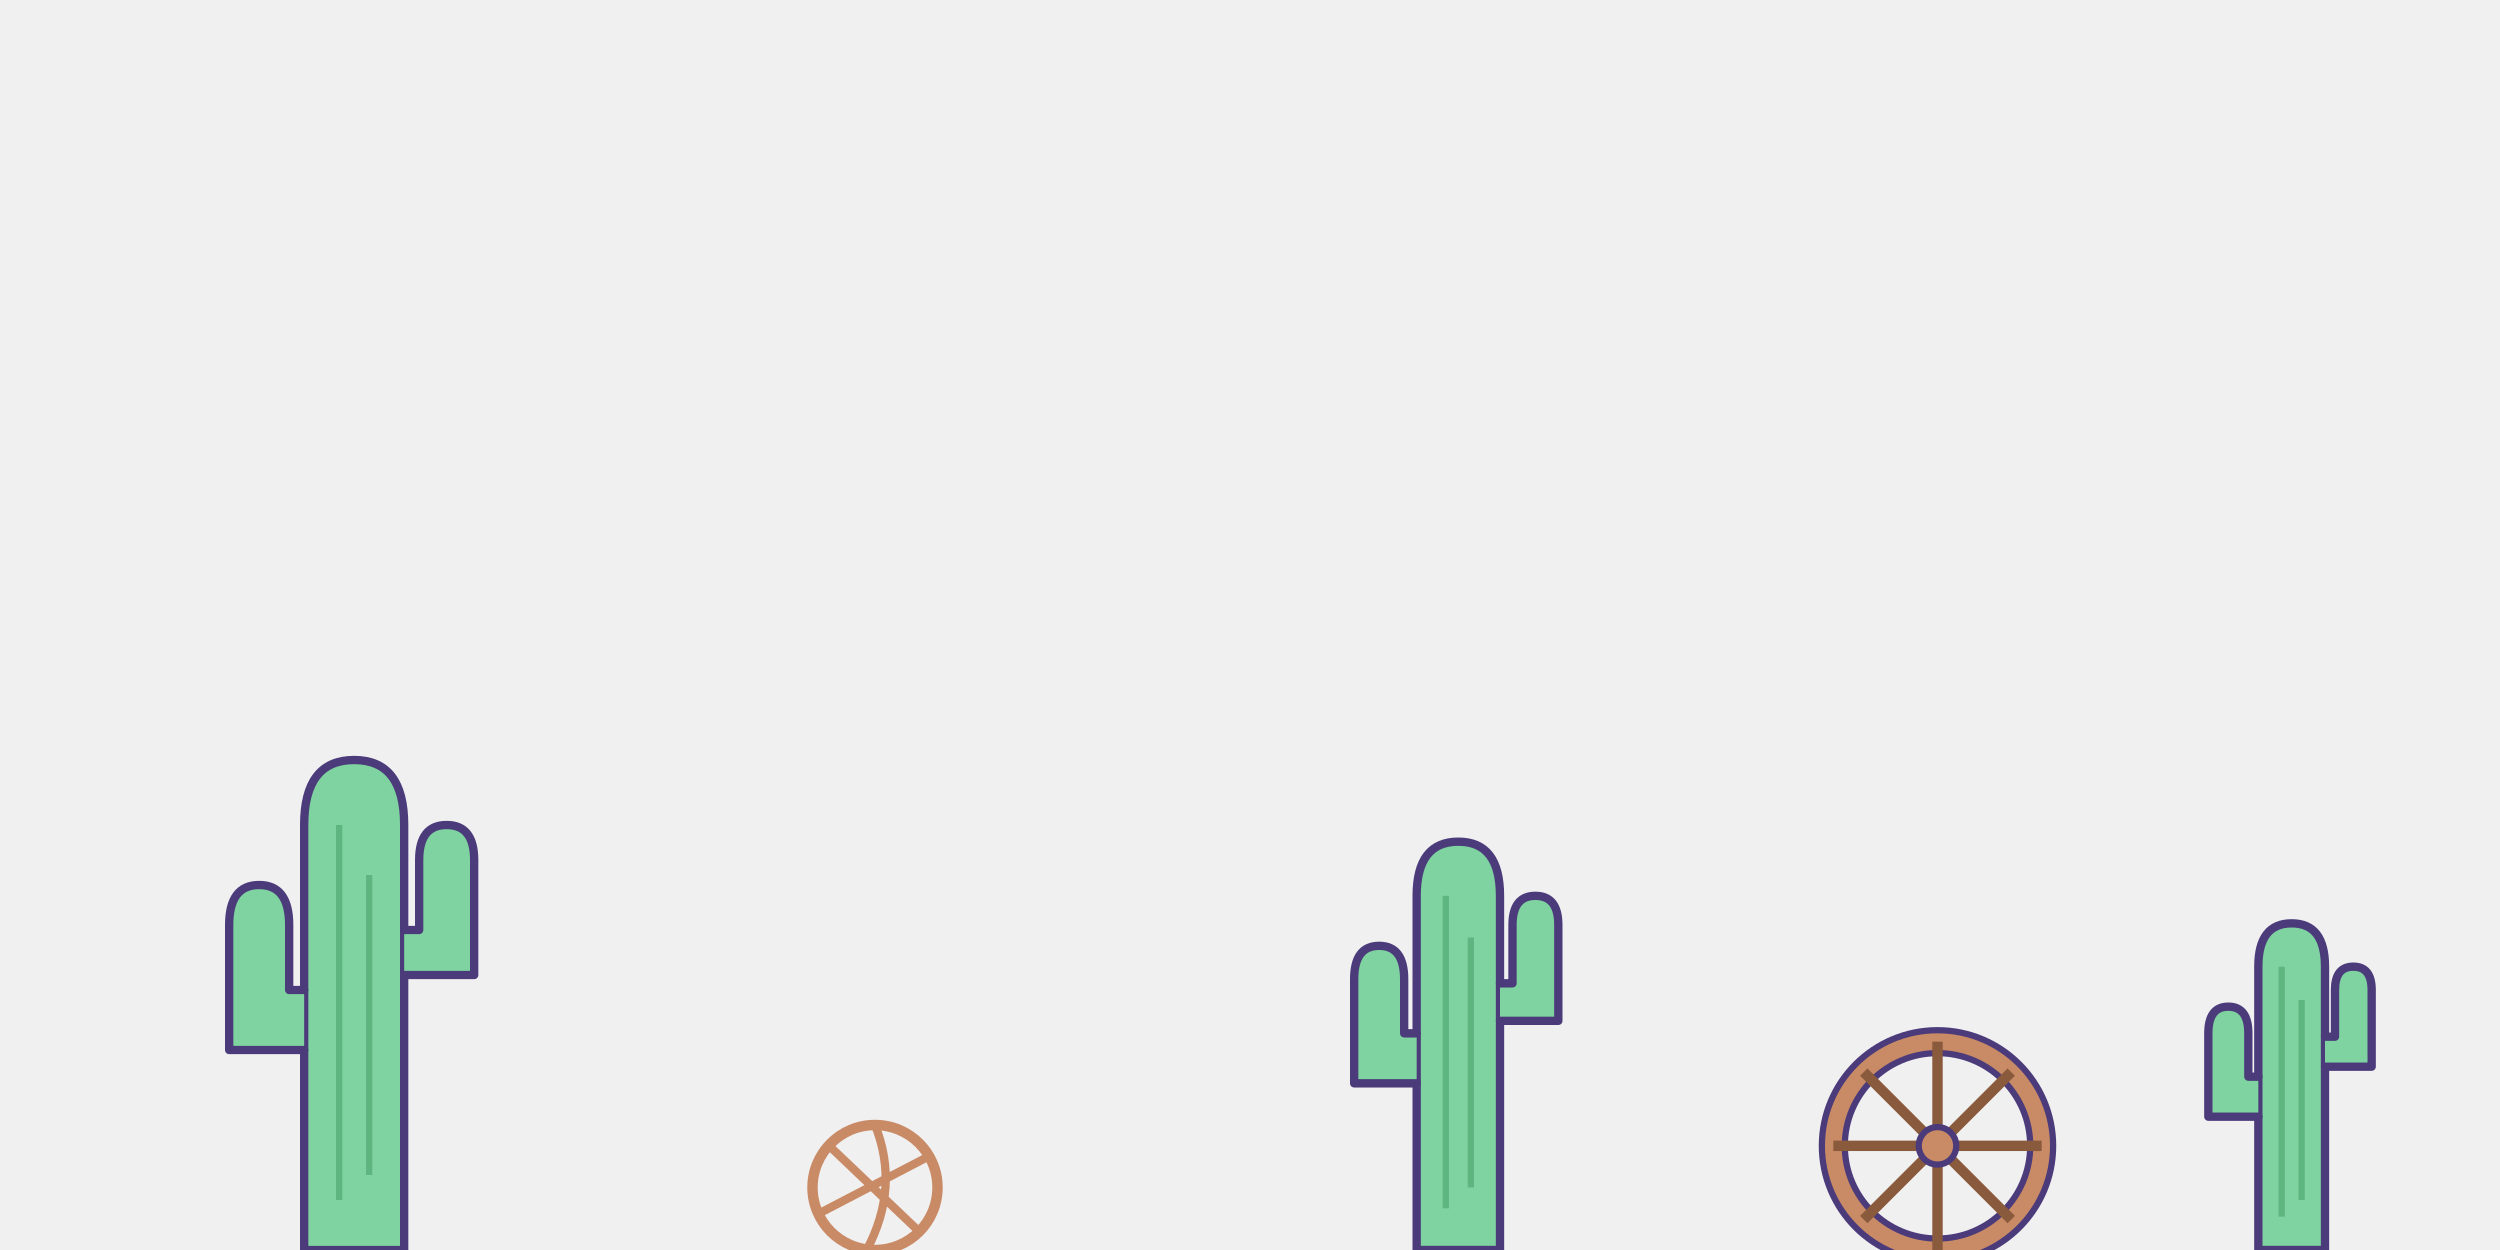
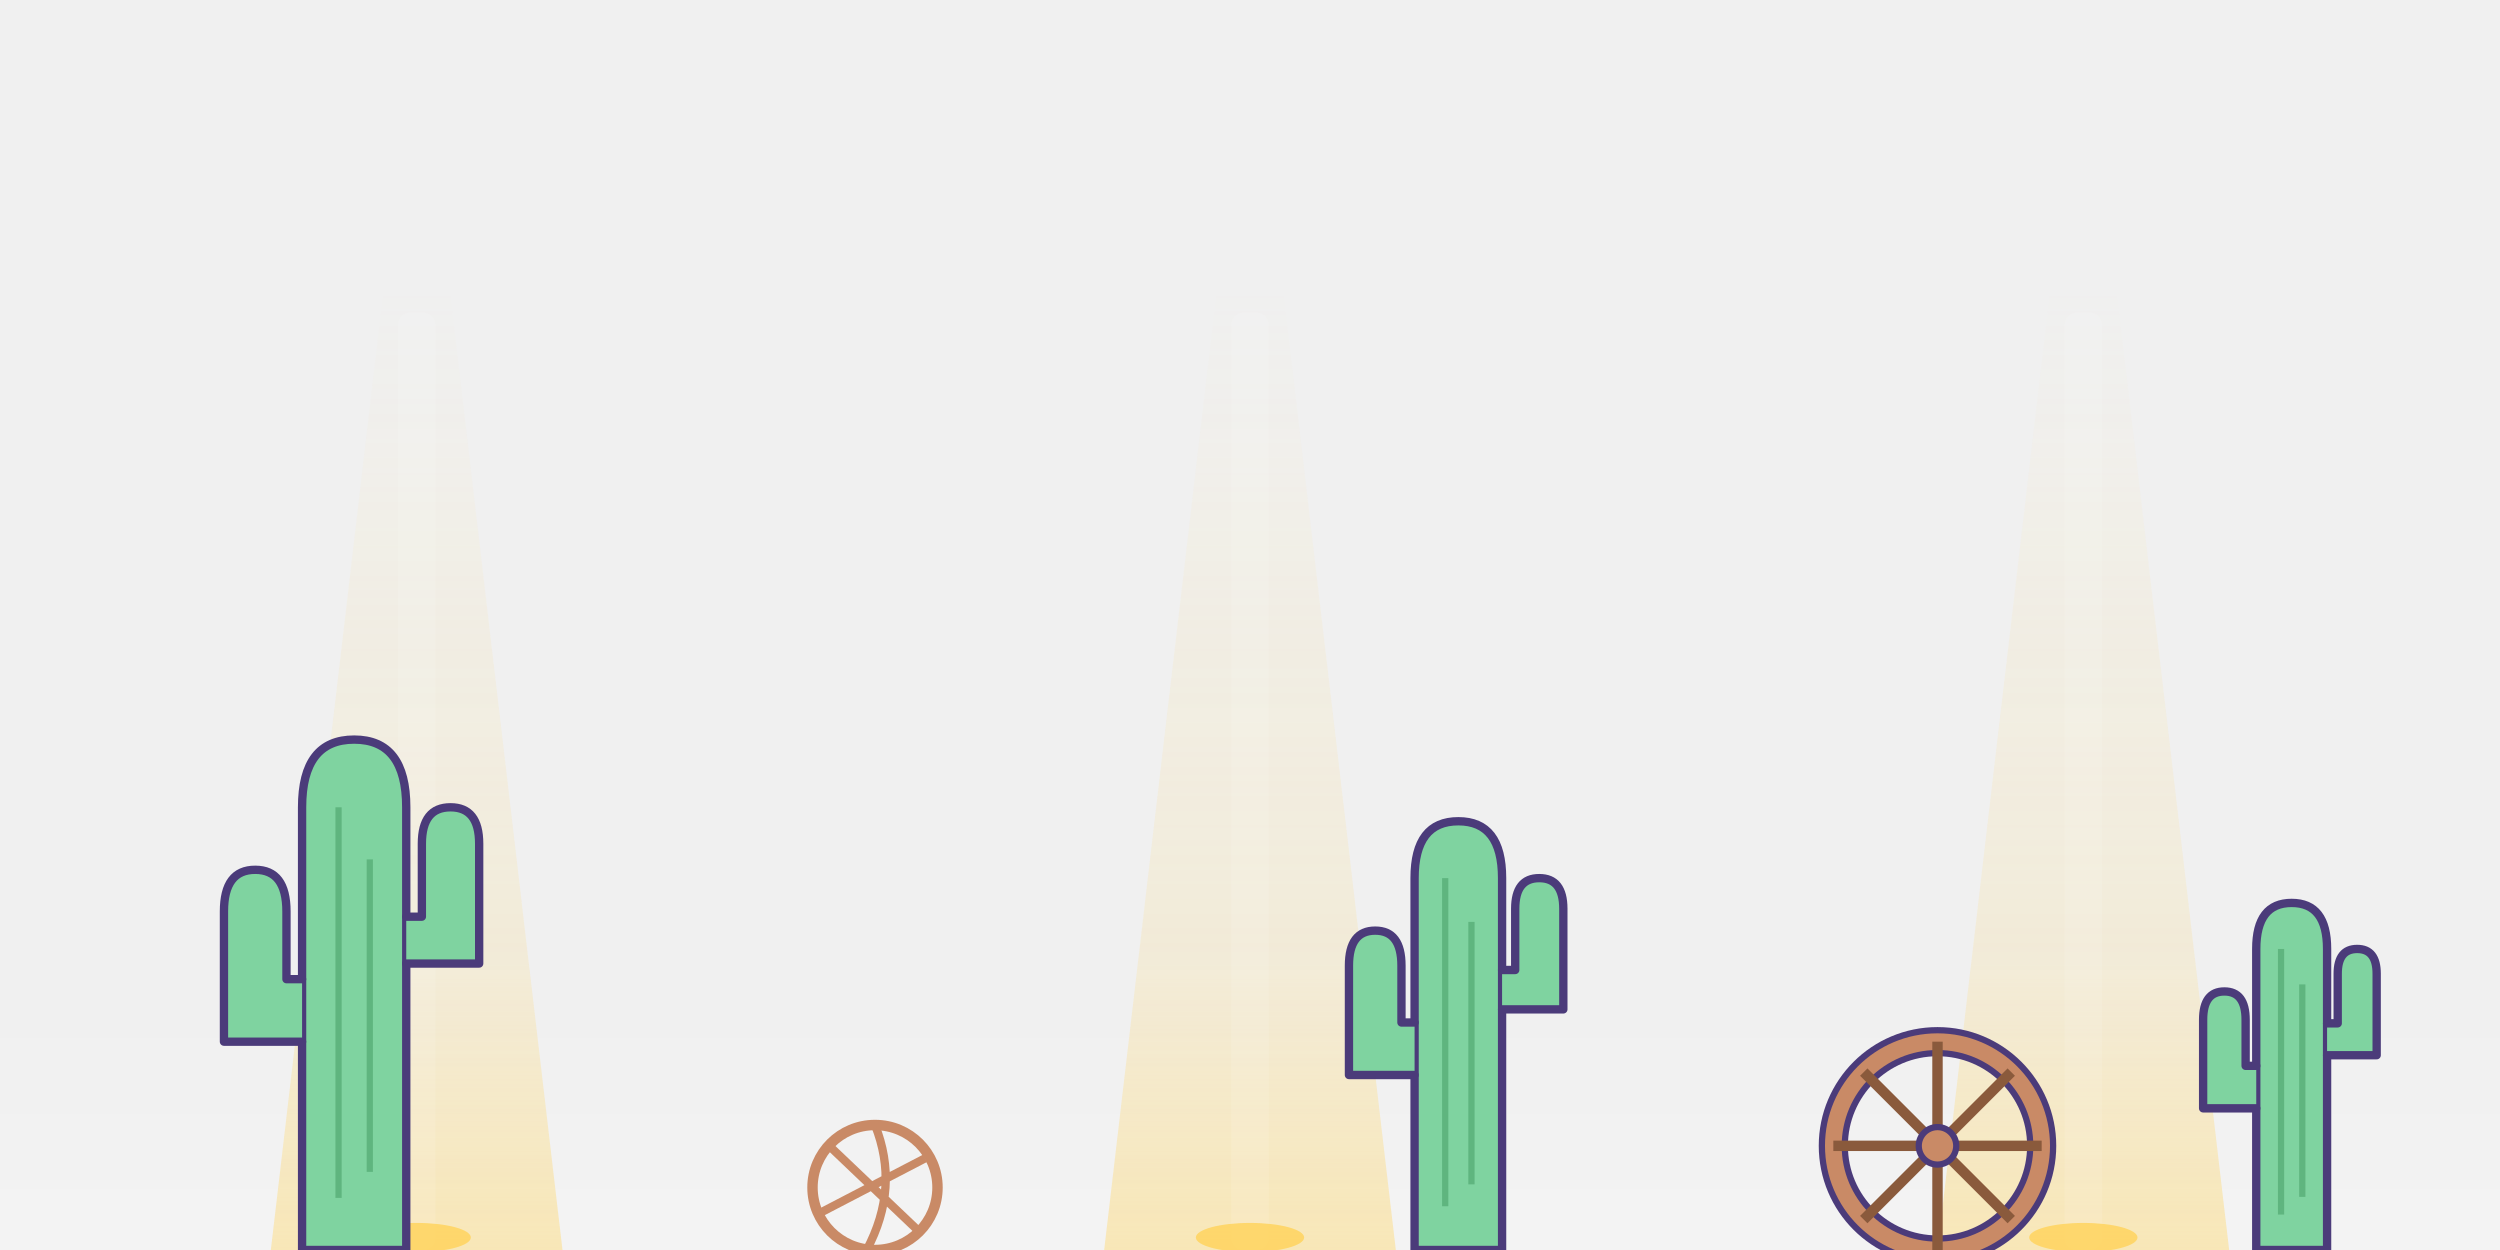
<svg xmlns="http://www.w3.org/2000/svg" viewBox="0 0 1200 600" width="1200" height="600">
-   <g transform="translate(170.0 600.0) scale(1.2)">
-     <path d="M-20 0 V-170 Q-20 -196 0 -196 Q20 -196 20 -170 V0 Z" fill="#7FD3A0" stroke="#4B3B7A" stroke-width="3.33" stroke-linejoin="round" stroke-linecap="round" />
-     <path d="M-20 -80 H-50 V-130 Q-50 -146 -38 -146 Q-26 -146 -26 -130 V-104 H-20" fill="#7FD3A0" stroke="#4B3B7A" stroke-width="3.33" stroke-linejoin="round" stroke-linecap="round" />
-     <path d="M20 -110 H48 V-156 Q48 -170 37 -170 Q26 -170 26 -156 V-128 H20" fill="#7FD3A0" stroke="#4B3B7A" stroke-width="3.33" stroke-linejoin="round" stroke-linecap="round" />
-     <path d="M-6 -170 V-20 M6 -150 V-30" stroke="#5FB57F" stroke-width="2.5" fill="none" />
+   <defs>
+     <linearGradient id="sky" x1="0" y1="0" x2="0" y2="1">
+       <stop offset="0" stop-color="#E8704E" stop-opacity="1" />
+       <stop offset="1" stop-color="#FFD3A0" stop-opacity="1" />
+     </linearGradient>
+     <radialGradient id="bloom" cx="0.5" cy="0.5" r="0.5">
+       <stop offset="0" stop-color="#FFFFFF" stop-opacity="0.55" />
+       <stop offset="1" stop-color="#FFFFFF" stop-opacity="0" />
+     </radialGradient>
+     <radialGradient id="acc" cx="0.5" cy="0.5" r="0.5">
+       <stop offset="0" stop-color="#FFD45E" stop-opacity="0.55" />
+       <stop offset="1" stop-color="#FFD45E" stop-opacity="0" />
+     </radialGradient>
+     <radialGradient id="acc2" cx="0.5" cy="0.5" r="0.5">
+       <stop offset="0" stop-color="#FF8A5C" stop-opacity="0.45" />
+       <stop offset="1" stop-color="#FF8A5C" stop-opacity="0" />
+     </radialGradient>
+     <linearGradient id="uplight" x1="0" y1="0" x2="0" y2="1">
+       <stop offset="0" stop-color="#FFD45E" stop-opacity="0" />
+       <stop offset="0.7" stop-color="#FFD45E" stop-opacity="0.18" />
+       <stop offset="1" stop-color="#FFD45E" stop-opacity="0.45" />
+     </linearGradient>
+     <linearGradient id="haze" x1="0" y1="0" x2="0" y2="1">
+       <stop offset="0" stop-color="#FFFFFF" stop-opacity="0" />
+       <stop offset="1" stop-color="#FFFFFF" stop-opacity="0.22" />
+     </linearGradient>
+   </defs>
+   <rect x="0" y="480" width="1200" height="120" fill="url(#haze)" />
+   <path d="M130 600 L184 140 H216 L270 600 Z" fill="url(#uplight)" opacity="0.9" />
+   <rect x="191" y="150" width="18" height="450" rx="6" fill="#FFFFFF" opacity="0.10" />
+   <ellipse cx="200" cy="594" rx="26" ry="7" fill="#FFD45E" opacity="0.85" />
+   <path d="M530 600 L584 140 H616 L670 600 Z" fill="url(#uplight)" opacity="0.9" />
+   <rect x="591" y="150" width="18" height="450" rx="6" fill="#FFFFFF" opacity="0.10" />
+   <ellipse cx="600" cy="594" rx="26" ry="7" fill="#FFD45E" opacity="0.85" />
+   <path d="M930 600 L984 140 H1016 L1070 600 Z" fill="url(#uplight)" opacity="0.9" />
+   <rect x="991" y="150" width="18" height="450" rx="6" fill="#FFFFFF" opacity="0.10" />
+   <ellipse cx="1000" cy="594" rx="26" ry="7" fill="#FFD45E" opacity="0.85" />
+   <g transform="translate(170.0 600.0) scale(1.25)">
+     <path d="M-20 0 V-170 Q-20 -196 0 -196 Q20 -196 20 -170 V0 Z" fill="#7FD3A0" stroke="#4B3B7A" stroke-width="3.2" stroke-linejoin="round" stroke-linecap="round" />
+     <path d="M-20 -80 H-50 V-130 Q-50 -146 -38 -146 Q-26 -146 -26 -130 V-104 H-20" fill="#7FD3A0" stroke="#4B3B7A" stroke-width="3.2" stroke-linejoin="round" stroke-linecap="round" />
+     <path d="M20 -110 H48 V-156 Q48 -170 37 -170 Q26 -170 26 -156 V-128 H20" fill="#7FD3A0" stroke="#4B3B7A" stroke-width="3.2" stroke-linejoin="round" stroke-linecap="round" />
+     <path d="M-6 -170 V-20 M6 -150 V-30" stroke="#5FB57F" stroke-width="2.4" fill="none" />
  </g>
  <g transform="translate(420.0 600.0) scale(1.0)">
    <circle cx="0" cy="-30" r="30" fill="none" stroke="#C98A66" stroke-width="5.0" />
    <path d="M-22 -50 L20 -10 M-26 -18 L24 -44 M0 -60 Q12 -30 -4 0" fill="none" stroke="#C98A66" stroke-width="4.0" />
  </g>
-   <g transform="translate(700.0 600.0) scale(1.0)">
-     <path d="M-20 0 V-170 Q-20 -196 0 -196 Q20 -196 20 -170 V0 Z" fill="#7FD3A0" stroke="#4B3B7A" stroke-width="4.0" stroke-linejoin="round" stroke-linecap="round" />
-     <path d="M-20 -80 H-50 V-130 Q-50 -146 -38 -146 Q-26 -146 -26 -130 V-104 H-20" fill="#7FD3A0" stroke="#4B3B7A" stroke-width="4.0" stroke-linejoin="round" stroke-linecap="round" />
-     <path d="M20 -110 H48 V-156 Q48 -170 37 -170 Q26 -170 26 -156 V-128 H20" fill="#7FD3A0" stroke="#4B3B7A" stroke-width="4.0" stroke-linejoin="round" stroke-linecap="round" />
-     <path d="M-6 -170 V-20 M6 -150 V-30" stroke="#5FB57F" stroke-width="3.0" fill="none" />
+   <g transform="translate(700.0 600.0) scale(1.05)">
+     <path d="M-20 0 V-170 Q-20 -196 0 -196 Q20 -196 20 -170 V0 Z" fill="#7FD3A0" stroke="#4B3B7A" stroke-width="3.81" stroke-linejoin="round" stroke-linecap="round" />
+     <path d="M-20 -80 H-50 V-130 Q-50 -146 -38 -146 Q-26 -146 -26 -130 V-104 H-20" fill="#7FD3A0" stroke="#4B3B7A" stroke-width="3.81" stroke-linejoin="round" stroke-linecap="round" />
+     <path d="M20 -110 H48 V-156 Q48 -170 37 -170 Q26 -170 26 -156 V-128 H20" fill="#7FD3A0" stroke="#4B3B7A" stroke-width="3.81" stroke-linejoin="round" stroke-linecap="round" />
+     <path d="M-6 -170 V-20 M6 -150 V-30" stroke="#5FB57F" stroke-width="2.86" fill="none" />
  </g>
  <g transform="translate(930.0 600.0) scale(1.0)">
    <circle cx="0" cy="-50" r="50" fill="none" stroke="#4B3B7A" stroke-width="14.0" />
    <circle cx="0" cy="-50" r="50" fill="none" stroke="#C98A66" stroke-width="8.0" />
    <path d="M0 -50 L50.0 -50.0" stroke="#8A5A3C" stroke-width="5.0" />
    <path d="M0 -50 L35.4 -14.6" stroke="#8A5A3C" stroke-width="5.0" />
    <path d="M0 -50 L0.0 0.0" stroke="#8A5A3C" stroke-width="5.0" />
    <path d="M0 -50 L-35.4 -14.6" stroke="#8A5A3C" stroke-width="5.0" />
    <path d="M0 -50 L-50.0 -50.0" stroke="#8A5A3C" stroke-width="5.0" />
    <path d="M0 -50 L-35.4 -85.4" stroke="#8A5A3C" stroke-width="5.0" />
    <path d="M0 -50 L-0.0 -100.0" stroke="#8A5A3C" stroke-width="5.0" />
    <path d="M0 -50 L35.4 -85.4" stroke="#8A5A3C" stroke-width="5.0" />
    <circle cx="0" cy="-50" r="9" fill="#C98A66" stroke="#4B3B7A" stroke-width="3.0" stroke-linejoin="round" stroke-linecap="round" />
  </g>
-   <g transform="translate(1100.0 600.0) scale(0.8)">
-     <path d="M-20 0 V-170 Q-20 -196 0 -196 Q20 -196 20 -170 V0 Z" fill="#7FD3A0" stroke="#4B3B7A" stroke-width="5.0" stroke-linejoin="round" stroke-linecap="round" />
-     <path d="M-20 -80 H-50 V-130 Q-50 -146 -38 -146 Q-26 -146 -26 -130 V-104 H-20" fill="#7FD3A0" stroke="#4B3B7A" stroke-width="5.0" stroke-linejoin="round" stroke-linecap="round" />
-     <path d="M20 -110 H48 V-156 Q48 -170 37 -170 Q26 -170 26 -156 V-128 H20" fill="#7FD3A0" stroke="#4B3B7A" stroke-width="5.0" stroke-linejoin="round" stroke-linecap="round" />
-     <path d="M-6 -170 V-20 M6 -150 V-30" stroke="#5FB57F" stroke-width="3.75" fill="none" />
+   <g transform="translate(1100.0 600.0) scale(0.85)">
+     <path d="M-20 0 V-170 Q-20 -196 0 -196 Q20 -196 20 -170 V0 Z" fill="#7FD3A0" stroke="#4B3B7A" stroke-width="4.71" stroke-linejoin="round" stroke-linecap="round" />
+     <path d="M-20 -80 H-50 V-130 Q-50 -146 -38 -146 Q-26 -146 -26 -130 V-104 H-20" fill="#7FD3A0" stroke="#4B3B7A" stroke-width="4.71" stroke-linejoin="round" stroke-linecap="round" />
+     <path d="M20 -110 H48 V-156 Q48 -170 37 -170 Q26 -170 26 -156 V-128 H20" fill="#7FD3A0" stroke="#4B3B7A" stroke-width="4.71" stroke-linejoin="round" stroke-linecap="round" />
+     <path d="M-6 -170 V-20 M6 -150 V-30" stroke="#5FB57F" stroke-width="3.53" fill="none" />
  </g>
</svg>
